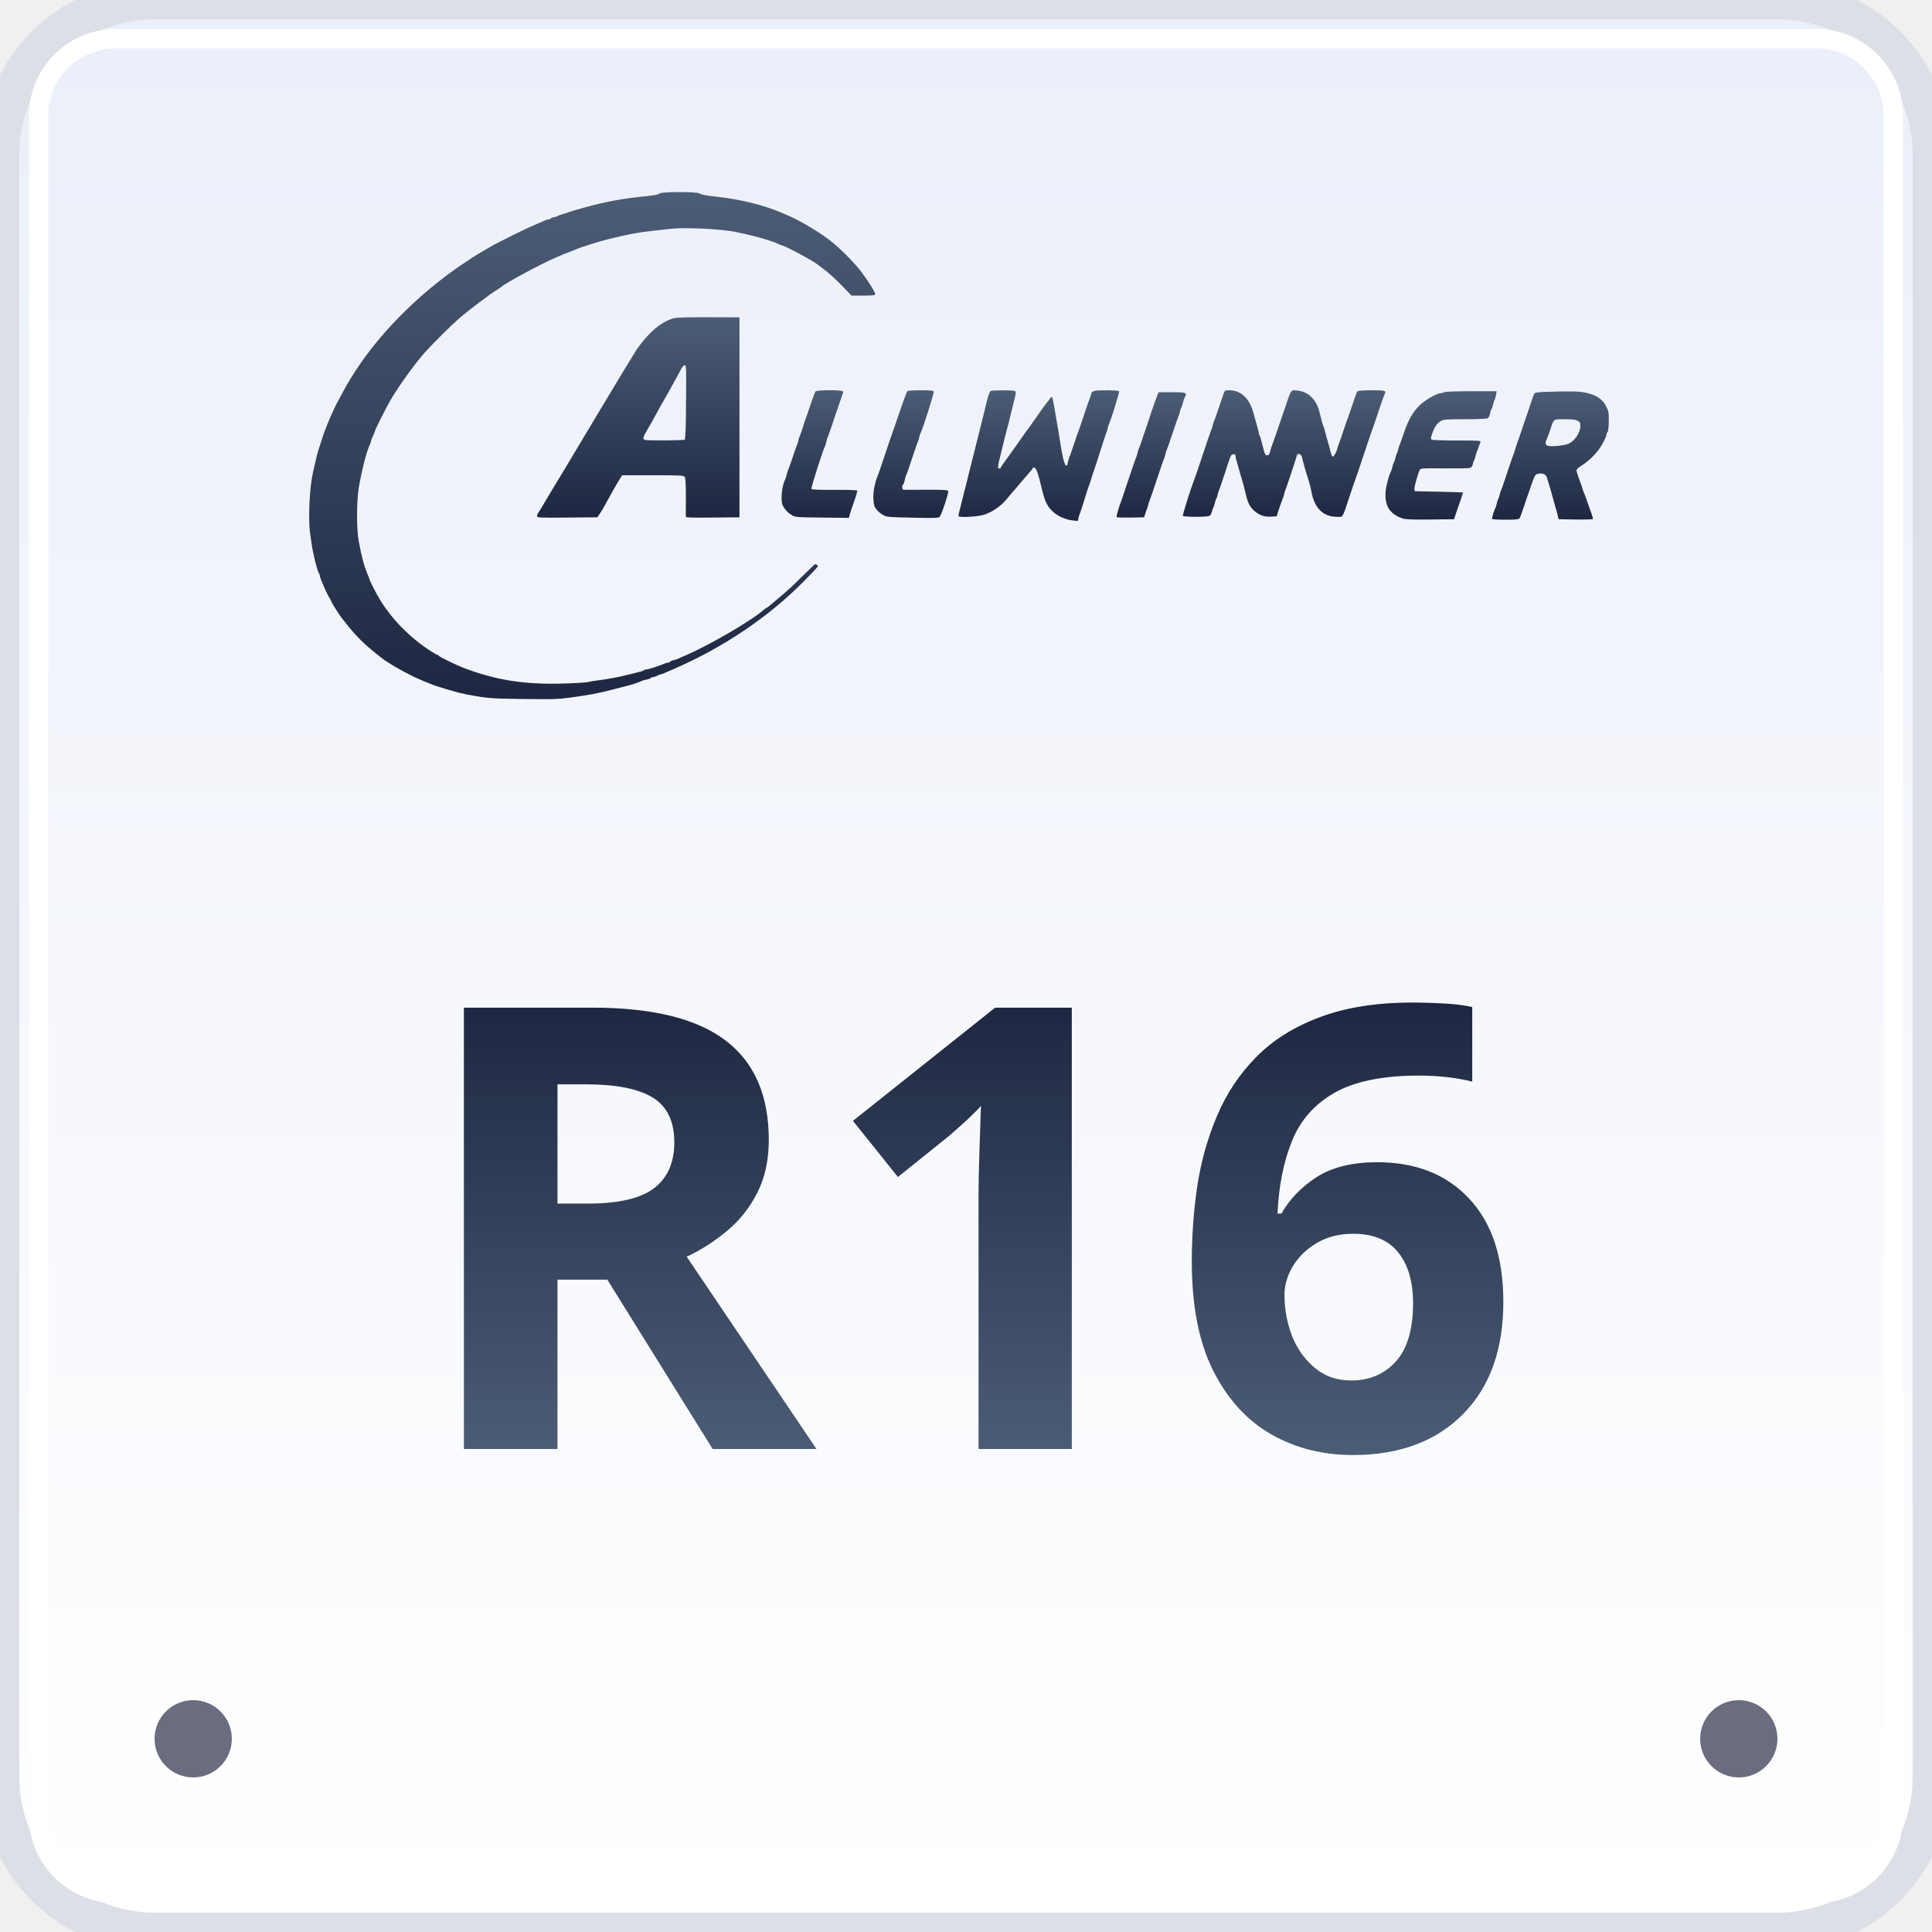
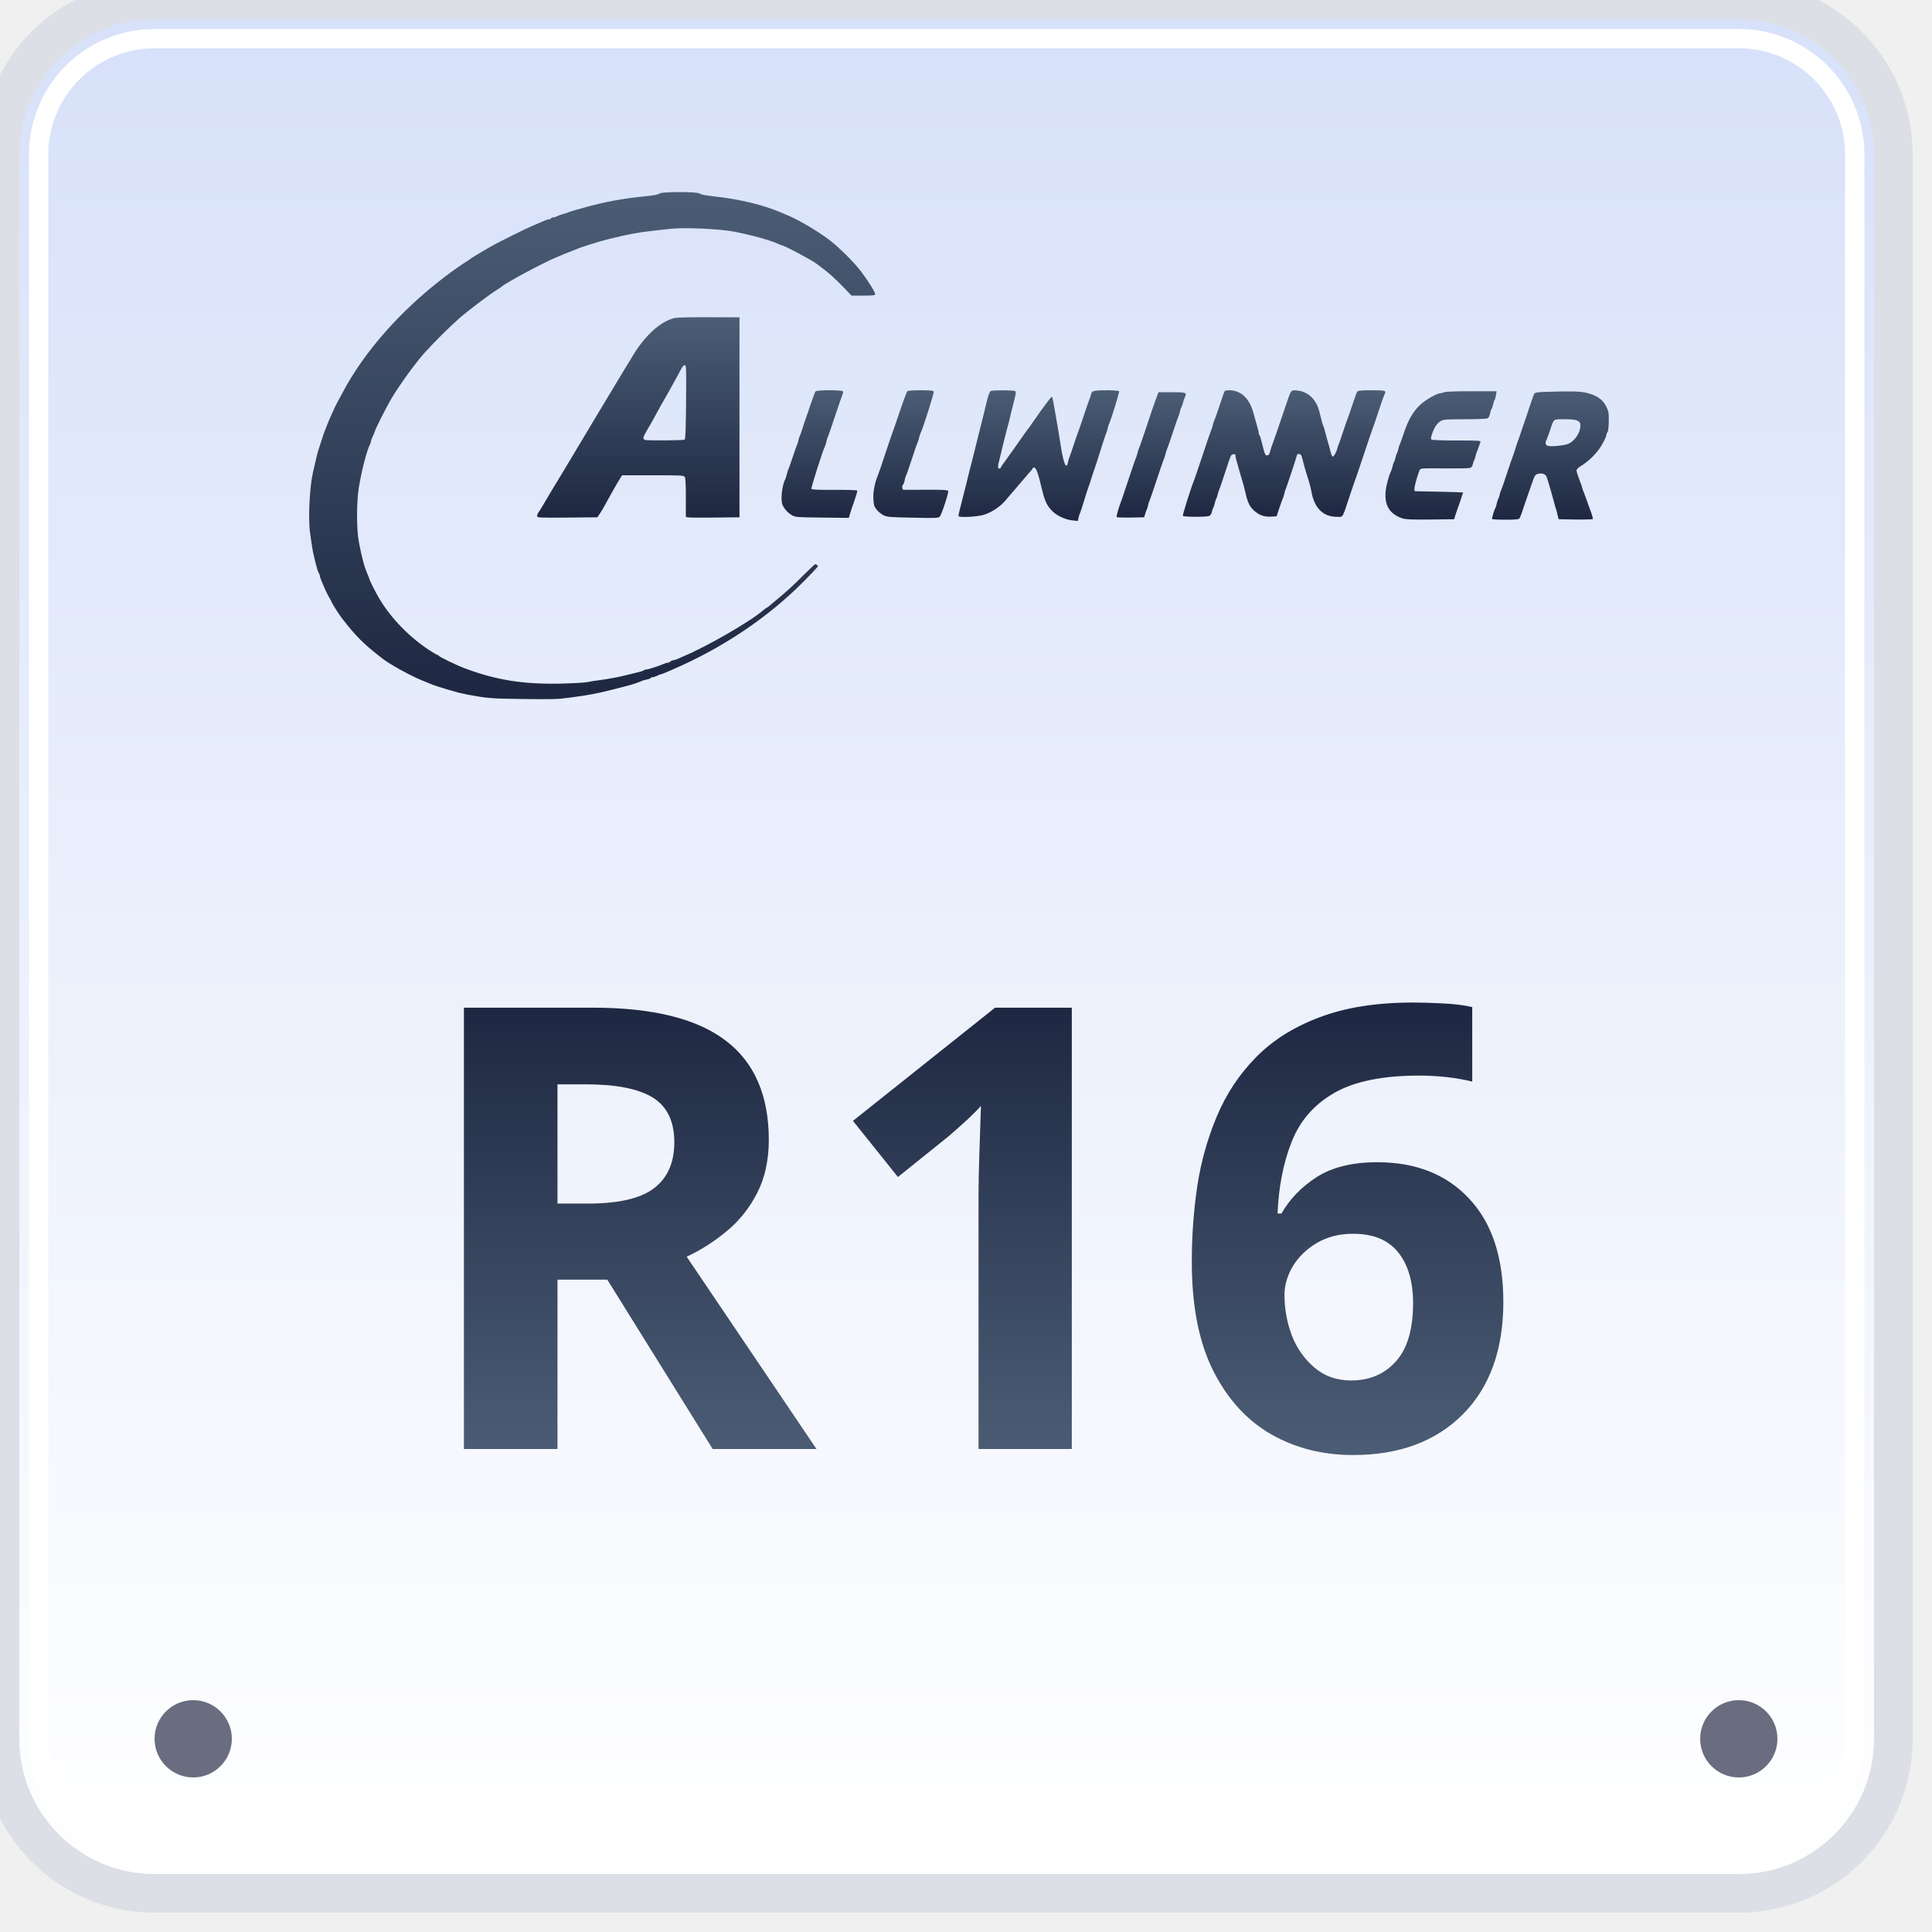
<svg xmlns="http://www.w3.org/2000/svg" width="100" height="100">
  <defs>
    <linearGradient id="soc_bg" x1="0%" y1="0%" x2="0%" y2="100%">
-       <stop offset="0%" style="stop-color:#ebeff9;stop-opacity:1" />
+       <stop offset="0%" style="stop-color:#d7e1f9;stop-opacity:1" />
      <stop offset="100%" style="stop-color:#ffffff;stop-opacity:1" />
    </linearGradient>
    <linearGradient id="soc_name" x1="0%" y1="0%" x2="0%" y2="100%">
      <stop offset="0%" style="stop-color:#1e2741;stop-opacity:1" />
      <stop offset="100%" style="stop-color:#4b5d75;stop-opacity:1" />
    </linearGradient>
  </defs>
-   <rect width="100" height="100" fill="url(#soc_bg)" rx="8" stroke="#dddfe6" stroke-width="2" />
-   <rect x="2" y="2" width="96" height="96" fill="url(#soc_bg)" rx="4" stroke="#ffffff" stroke-width="1" />
+   <rect width="98" height="98" fill="url(#soc_bg)" rx="8" stroke="#dddfe6" stroke-width="2" />
+   <rect x="2" y="2" width="94" height="94" fill="url(#soc_bg)" rx="6" stroke="#ffffff" stroke-width="1" />
  <g transform="translate(16,80) scale(0.005,-0.005)" fill="url(#soc_name)">
    <path d="M3625 13996 c-7 -10 -56 -19 -165 -30 -205 -20 -395 -55 -580 -106 -139 -38 -187 -52 -200 -59 -9 -5 -30 -12 -49 -16 -18 -4 -44 -13 -59 -21 -15 -8 -35 -14 -44 -14 -9 0 -20 -4 -23 -10 -3 -5 -13 -10 -22 -10 -8 0 -29 -6 -46 -14 -28 -13 -66 -29 -152 -66 -42 -17 -313 -152 -371 -184 -79 -43 -238 -138 -244 -146 -3 -3 -23 -17 -45 -30 -36 -21 -159 -108 -225 -159 -457 -348 -836 -779 -1061 -1209 -27 -50 -53 -100 -59 -110 -15 -28 -76 -164 -90 -202 -7 -19 -19 -48 -26 -65 -7 -16 -22 -61 -34 -100 -12 -38 -28 -88 -36 -110 -7 -22 -20 -74 -29 -115 -9 -41 -21 -93 -26 -115 -35 -152 -50 -481 -29 -622 6 -38 14 -97 19 -133 14 -94 58 -269 72 -284 5 -6 9 -16 9 -24 0 -7 8 -32 18 -55 10 -23 27 -62 37 -87 11 -25 29 -61 40 -80 12 -19 25 -44 29 -54 6 -19 90 -149 111 -173 5 -7 15 -18 20 -25 111 -144 209 -242 353 -353 7 -5 18 -15 25 -20 66 -57 298 -187 427 -239 36 -15 74 -31 85 -35 33 -14 105 -38 185 -61 41 -11 91 -25 110 -31 19 -5 60 -14 90 -20 210 -38 243 -41 575 -45 302 -4 357 -3 490 15 199 27 286 44 430 81 66 17 138 36 160 41 46 11 123 37 146 49 9 5 33 12 53 15 20 4 39 11 42 16 3 5 13 9 22 9 9 0 30 7 46 15 15 8 33 15 38 15 5 0 30 9 56 21 26 11 56 24 67 29 519 224 989 541 1355 911 154 157 156 159 140 169 -8 5 -18 10 -21 10 -4 0 -60 -53 -125 -118 -118 -117 -166 -160 -258 -237 -26 -22 -62 -52 -80 -67 -17 -15 -34 -28 -37 -28 -3 0 -19 -11 -35 -25 -136 -118 -589 -380 -829 -479 -22 -10 -47 -21 -55 -25 -9 -5 -30 -12 -48 -15 -17 -4 -34 -12 -37 -17 -4 -5 -13 -9 -22 -9 -8 0 -29 -6 -46 -14 -50 -22 -155 -56 -175 -56 -10 0 -22 -4 -28 -9 -5 -5 -31 -14 -59 -20 -27 -7 -77 -19 -110 -27 -85 -22 -197 -43 -290 -55 -44 -5 -99 -14 -123 -20 -24 -5 -139 -12 -255 -15 -400 -11 -688 34 -1022 160 -80 30 -258 117 -263 128 -2 5 -8 8 -13 8 -4 0 -40 20 -78 45 -211 137 -399 329 -523 536 -41 68 -108 202 -108 216 0 3 -6 19 -14 36 -36 83 -61 177 -92 342 -24 125 -23 413 0 555 31 185 83 388 117 452 5 10 9 23 9 30 1 7 9 31 20 53 11 22 19 44 20 48 0 17 126 265 176 348 88 146 256 377 349 478 87 96 264 272 347 344 90 79 323 255 393 297 22 13 42 27 45 30 24 30 408 237 555 300 28 12 59 25 70 30 11 5 45 19 75 30 30 11 64 25 75 30 50 22 238 81 335 105 203 50 310 70 450 85 52 6 138 15 190 21 150 17 513 0 670 -31 185 -37 367 -88 447 -125 17 -8 34 -15 37 -15 24 0 315 -155 361 -192 6 -5 33 -25 60 -45 70 -52 127 -104 220 -200 l80 -83 123 0 c101 0 122 3 122 15 0 20 -70 133 -143 230 -77 102 -229 253 -335 334 -114 86 -300 196 -412 245 -19 8 -55 23 -80 34 -185 80 -430 140 -690 168 -96 11 -149 21 -156 30 -17 21 -405 21 -419 0z" />
    <path d="M3791 12709 c-133 -26 -282 -151 -411 -344 -18 -27 -192 -315 -387 -640 -194 -324 -357 -597 -362 -605 -32 -50 -216 -358 -225 -375 -6 -11 -19 -31 -28 -44 -10 -13 -18 -32 -18 -42 0 -19 12 -19 312 -17 l312 3 27 40 c15 22 40 65 56 95 39 73 120 216 150 263 l23 37 320 0 c309 0 320 -1 330 -20 7 -12 10 -92 10 -208 0 -103 -1 -193 0 -200 0 -10 59 -12 278 -10 l277 3 0 1035 0 1035 -310 1 c-170 1 -330 -2 -354 -7z m111 -871 c-2 -263 -6 -384 -14 -389 -14 -9 -390 -11 -412 -3 -24 9 -20 30 18 93 36 60 67 116 124 221 19 36 38 70 42 75 4 6 31 53 60 105 29 52 67 120 83 150 17 30 39 72 50 93 10 20 26 37 36 37 15 0 16 -33 13 -382z" />
    <path d="M5242 11948 c-5 -7 -29 -69 -52 -138 -23 -69 -45 -134 -50 -145 -4 -11 -19 -54 -31 -95 -13 -41 -26 -79 -30 -85 -4 -5 -10 -26 -14 -45 -4 -19 -11 -41 -16 -50 -4 -8 -24 -64 -44 -125 -20 -60 -40 -117 -44 -125 -5 -9 -12 -31 -16 -50 -4 -19 -11 -41 -16 -50 -36 -70 -51 -224 -26 -272 22 -43 53 -76 93 -100 38 -22 47 -23 315 -26 l276 -3 11 38 c5 21 26 83 46 137 19 54 33 103 30 108 -3 5 -109 8 -236 7 -170 -1 -233 2 -238 11 -6 10 122 412 142 445 3 6 9 26 13 45 4 19 11 41 16 50 4 8 38 105 74 215 37 110 71 210 77 222 6 11 7 26 4 32 -10 16 -270 15 -284 -1z" />
    <path d="M6194 11952 c-6 -4 -41 -97 -78 -207 -37 -110 -71 -209 -76 -220 -5 -11 -38 -110 -75 -220 -36 -110 -70 -209 -75 -220 -33 -76 -52 -171 -49 -244 3 -67 8 -83 32 -114 15 -21 47 -47 70 -59 39 -20 60 -22 307 -27 233 -5 266 -4 278 10 20 23 94 248 88 265 -5 12 -43 15 -228 14 -123 0 -229 -1 -235 0 -15 0 -18 46 -4 54 5 3 12 22 16 42 3 20 10 44 15 53 6 9 32 86 60 171 28 85 54 162 59 170 5 9 12 31 16 50 4 19 11 41 16 50 21 38 140 413 135 426 -4 11 -31 14 -133 14 -70 0 -133 -4 -139 -8z" />
    <path d="M7055 11952 c-11 -7 -28 -55 -46 -132 -10 -44 -23 -98 -53 -217 -8 -32 -22 -87 -31 -123 -9 -36 -23 -92 -31 -125 -8 -33 -22 -87 -30 -120 -8 -33 -22 -86 -30 -117 -7 -32 -21 -84 -28 -115 -8 -32 -22 -85 -30 -118 -8 -33 -24 -96 -35 -139 -12 -44 -20 -84 -18 -89 5 -17 194 -7 262 14 81 25 172 86 227 152 24 29 47 57 53 63 16 18 56 64 115 134 30 35 67 78 82 95 16 16 28 33 28 38 0 4 7 7 15 7 21 0 42 -58 80 -220 31 -132 56 -182 117 -239 47 -44 134 -82 199 -88 l57 -6 7 34 c4 18 11 40 16 49 4 8 24 69 44 135 20 66 40 129 45 140 5 11 19 52 30 90 12 39 26 79 30 90 5 11 31 94 60 185 28 91 55 172 59 180 5 9 12 31 16 50 4 19 11 41 15 50 20 39 110 331 105 340 -7 11 -204 14 -253 4 -24 -5 -32 -13 -38 -37 -3 -17 -10 -38 -15 -47 -4 -8 -31 -85 -59 -170 -28 -85 -55 -164 -60 -175 -5 -11 -25 -69 -45 -130 -20 -60 -40 -119 -45 -130 -5 -11 -12 -35 -15 -52 -16 -81 -46 -10 -74 172 -5 33 -17 103 -25 155 -9 52 -23 136 -32 185 -24 144 -29 166 -37 166 -8 0 -94 -115 -177 -236 -25 -36 -52 -74 -60 -85 -8 -10 -21 -26 -28 -37 -7 -10 -35 -49 -62 -88 -27 -38 -55 -78 -62 -88 -25 -36 -108 -152 -123 -172 -8 -10 -15 -23 -15 -27 0 -4 -7 -8 -16 -8 -18 0 -17 19 10 125 8 33 26 107 40 165 15 58 31 121 36 140 6 19 15 55 21 80 10 44 22 93 54 219 12 52 13 66 3 73 -16 10 -239 10 -253 0z" />
    <path d="M9471 11937 c-5 -12 -27 -78 -50 -147 -23 -69 -45 -132 -50 -140 -5 -9 -12 -31 -16 -50 -4 -19 -11 -41 -16 -50 -4 -8 -45 -125 -89 -260 -45 -135 -85 -254 -90 -265 -27 -60 -120 -357 -115 -365 8 -13 251 -13 275 0 10 5 22 24 25 42 4 18 11 38 15 43 4 6 11 26 15 45 4 19 11 40 15 45 4 6 11 26 15 45 4 19 11 41 16 50 4 8 31 87 60 175 62 193 61 189 88 193 16 3 21 -2 21 -17 0 -11 6 -40 14 -63 7 -24 23 -79 35 -123 13 -44 26 -91 31 -105 4 -14 16 -59 25 -100 21 -92 43 -136 86 -175 53 -48 106 -67 174 -63 l60 3 30 90 c17 50 33 95 37 100 3 6 9 26 13 45 4 19 11 41 16 50 6 12 97 285 115 348 7 24 43 13 50 -15 7 -32 41 -155 54 -193 22 -66 39 -129 45 -165 30 -174 121 -265 265 -265 67 0 52 -24 130 210 28 85 55 164 60 175 5 11 45 130 90 265 45 135 85 254 90 265 5 11 32 90 60 175 28 85 55 163 60 172 25 45 18 48 -129 48 -103 0 -141 -3 -150 -13 -6 -7 -29 -69 -51 -138 -23 -68 -45 -133 -50 -144 -5 -11 -25 -69 -45 -130 -20 -60 -40 -119 -45 -130 -5 -11 -12 -31 -15 -45 -10 -41 -39 -90 -50 -87 -5 2 -15 26 -22 53 -6 27 -19 74 -28 104 -9 30 -21 73 -26 95 -5 22 -13 49 -18 60 -9 19 -20 61 -42 150 -31 129 -117 212 -229 222 -69 7 -62 17 -124 -168 -70 -209 -127 -372 -136 -394 -5 -11 -14 -39 -20 -62 -6 -24 -15 -44 -20 -44 -6 -1 -15 -2 -22 -3 -6 -1 -17 23 -25 52 -7 28 -19 74 -26 101 -6 27 -15 53 -20 57 -4 4 -7 15 -7 24 0 9 -9 48 -21 86 -11 38 -27 94 -35 124 -41 148 -129 229 -247 230 -40 0 -49 -3 -56 -23z" />
    <path d="M11750 11940 c-8 -5 -25 -10 -36 -10 -39 0 -164 -73 -217 -125 -70 -68 -118 -151 -162 -281 -20 -60 -40 -116 -44 -124 -5 -9 -12 -31 -16 -50 -4 -19 -11 -39 -15 -45 -4 -5 -11 -26 -15 -45 -4 -19 -11 -39 -15 -45 -4 -5 -11 -26 -15 -45 -4 -19 -11 -41 -16 -50 -21 -39 -49 -146 -55 -207 -13 -146 42 -235 173 -279 33 -11 96 -14 289 -12 l247 3 9 30 c5 17 12 37 15 45 13 34 70 200 69 202 -1 1 -113 5 -251 8 l-250 5 -3 23 c-3 22 40 173 58 202 7 12 47 14 247 11 132 -1 251 1 265 4 20 5 29 15 34 38 3 18 10 37 14 42 4 6 11 26 15 45 4 19 11 41 16 50 4 8 12 29 17 45 6 17 13 38 17 48 7 16 -9 17 -241 17 -137 0 -255 4 -263 9 -11 7 -11 16 3 57 23 69 51 111 88 134 30 18 51 20 251 20 124 0 226 4 237 10 11 6 21 26 25 50 4 22 10 42 15 45 4 3 11 22 15 42 4 21 11 43 15 48 5 6 12 30 16 53 l7 42 -264 0 c-153 0 -270 -4 -279 -10z" />
    <path d="M12788 11943 c-80 -3 -99 -7 -107 -21 -5 -9 -41 -114 -80 -232 -40 -118 -76 -224 -80 -235 -5 -11 -19 -51 -31 -90 -11 -38 -25 -79 -30 -90 -5 -11 -32 -90 -60 -175 -28 -85 -54 -162 -59 -170 -5 -9 -12 -31 -16 -50 -4 -19 -11 -39 -15 -45 -4 -5 -11 -26 -15 -45 -4 -19 -10 -39 -13 -45 -14 -22 -40 -110 -36 -117 3 -5 65 -8 138 -8 99 0 136 3 145 13 6 8 22 49 36 93 15 43 29 86 32 94 3 8 25 71 49 140 39 116 44 126 72 134 44 12 81 0 93 -32 11 -27 61 -200 81 -277 5 -22 13 -47 16 -55 3 -8 11 -35 16 -60 l11 -45 178 -3 c97 -1 177 1 177 6 0 10 -17 67 -30 97 -4 11 -18 49 -30 85 -12 36 -29 79 -36 97 -8 17 -14 35 -14 40 0 5 -13 44 -30 86 -16 43 -30 87 -30 97 0 11 19 30 50 49 65 40 133 103 180 167 39 52 80 133 80 156 0 8 5 19 11 25 7 7 12 52 13 111 1 90 -1 103 -28 157 -36 71 -99 114 -201 138 -69 17 -162 19 -437 10z m342 -298 c25 -13 30 -22 30 -53 0 -72 -59 -159 -127 -187 -40 -17 -171 -30 -207 -21 -28 7 -34 32 -16 64 5 9 21 53 36 97 41 124 29 115 150 115 75 0 114 -4 134 -15z" />
    <path d="M8762 11858 c-17 -46 -60 -173 -96 -283 -37 -110 -70 -207 -75 -215 -5 -9 -12 -31 -16 -50 -4 -19 -11 -41 -16 -50 -4 -8 -38 -105 -74 -215 -37 -110 -69 -207 -72 -215 -28 -69 -59 -176 -53 -183 3 -4 69 -6 145 -5 l139 3 11 35 c5 19 13 40 16 45 4 6 10 26 14 45 4 19 11 41 16 50 4 8 38 105 74 215 36 110 70 207 74 215 5 9 12 31 16 50 4 19 11 41 16 50 4 8 31 85 59 170 28 85 55 162 59 170 5 9 12 31 16 50 4 19 11 40 15 45 4 6 11 25 15 43 4 18 13 45 20 59 26 49 15 53 -135 53 l-137 0 -31 -82z" />
  </g>
  <text x="50" y="75" fill="url(#soc_name)" text-anchor="middle">
    <tspan style="font: 600 32px sans-serif">R16</tspan>
  </text>
  <circle cx="10" cy="90" r="2" fill="#6a6c7f" />
  <circle cx="90" cy="90" r="2" fill="#6a6c7f" />
</svg>
